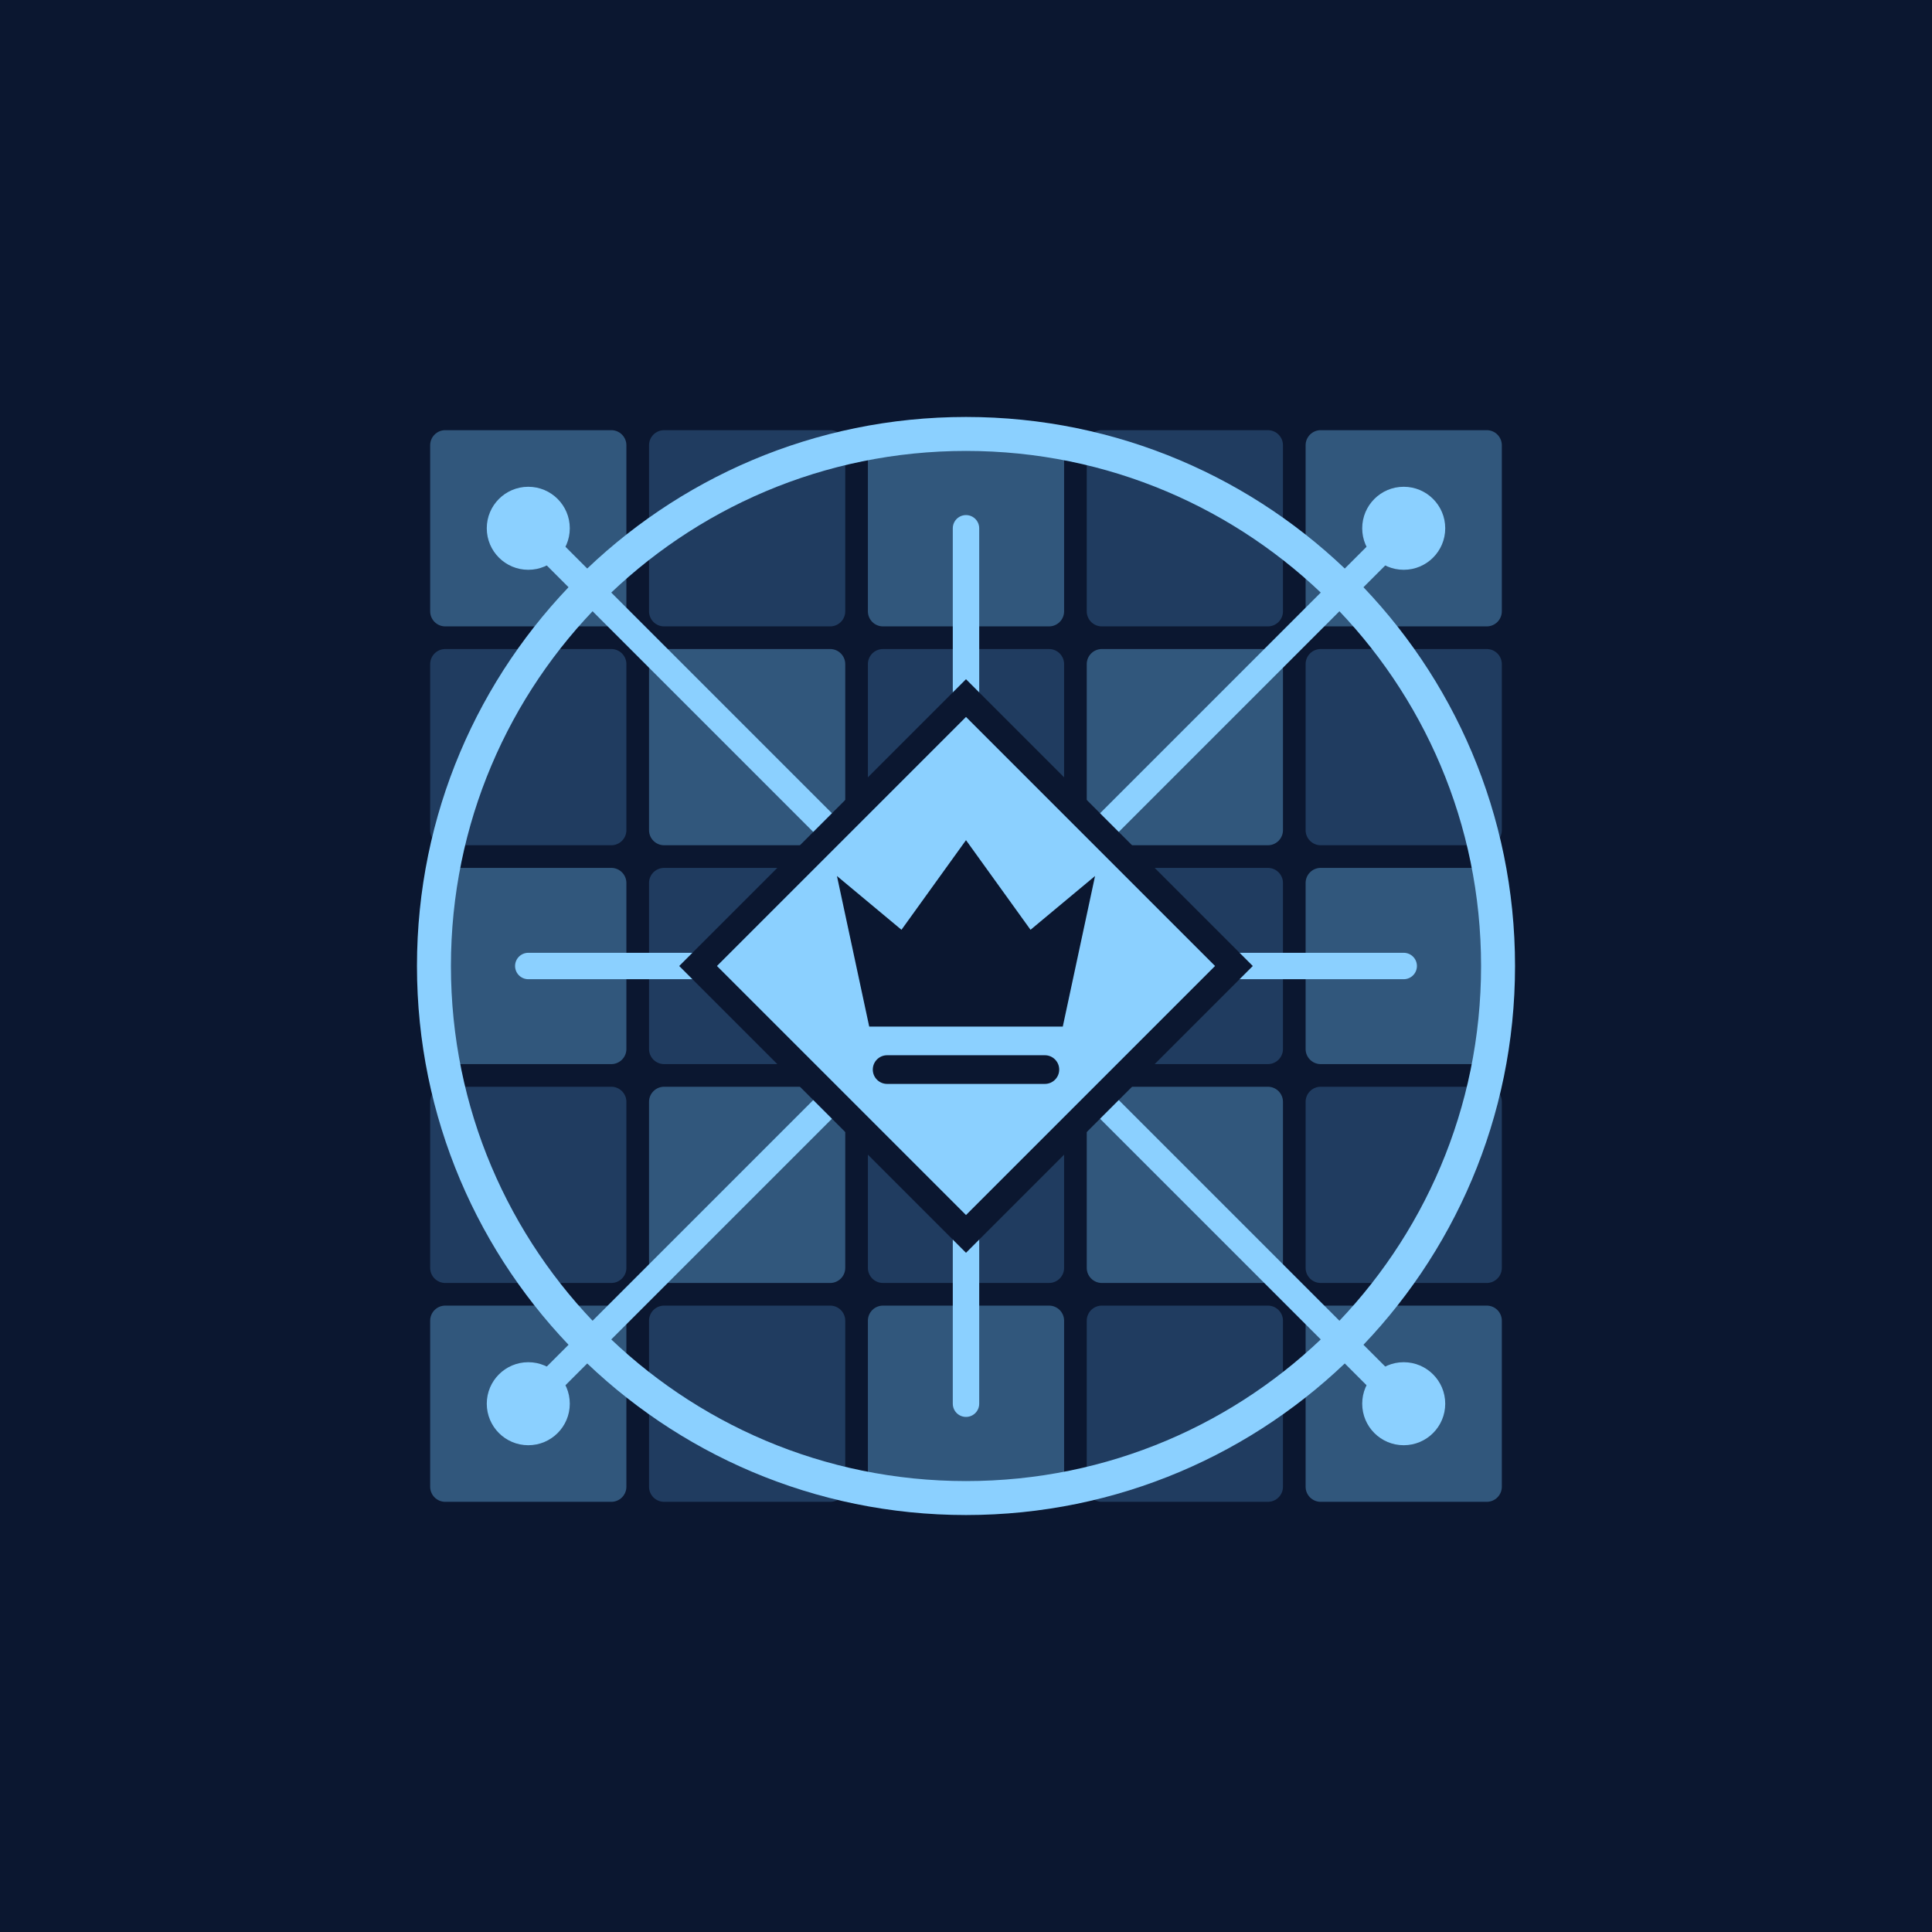
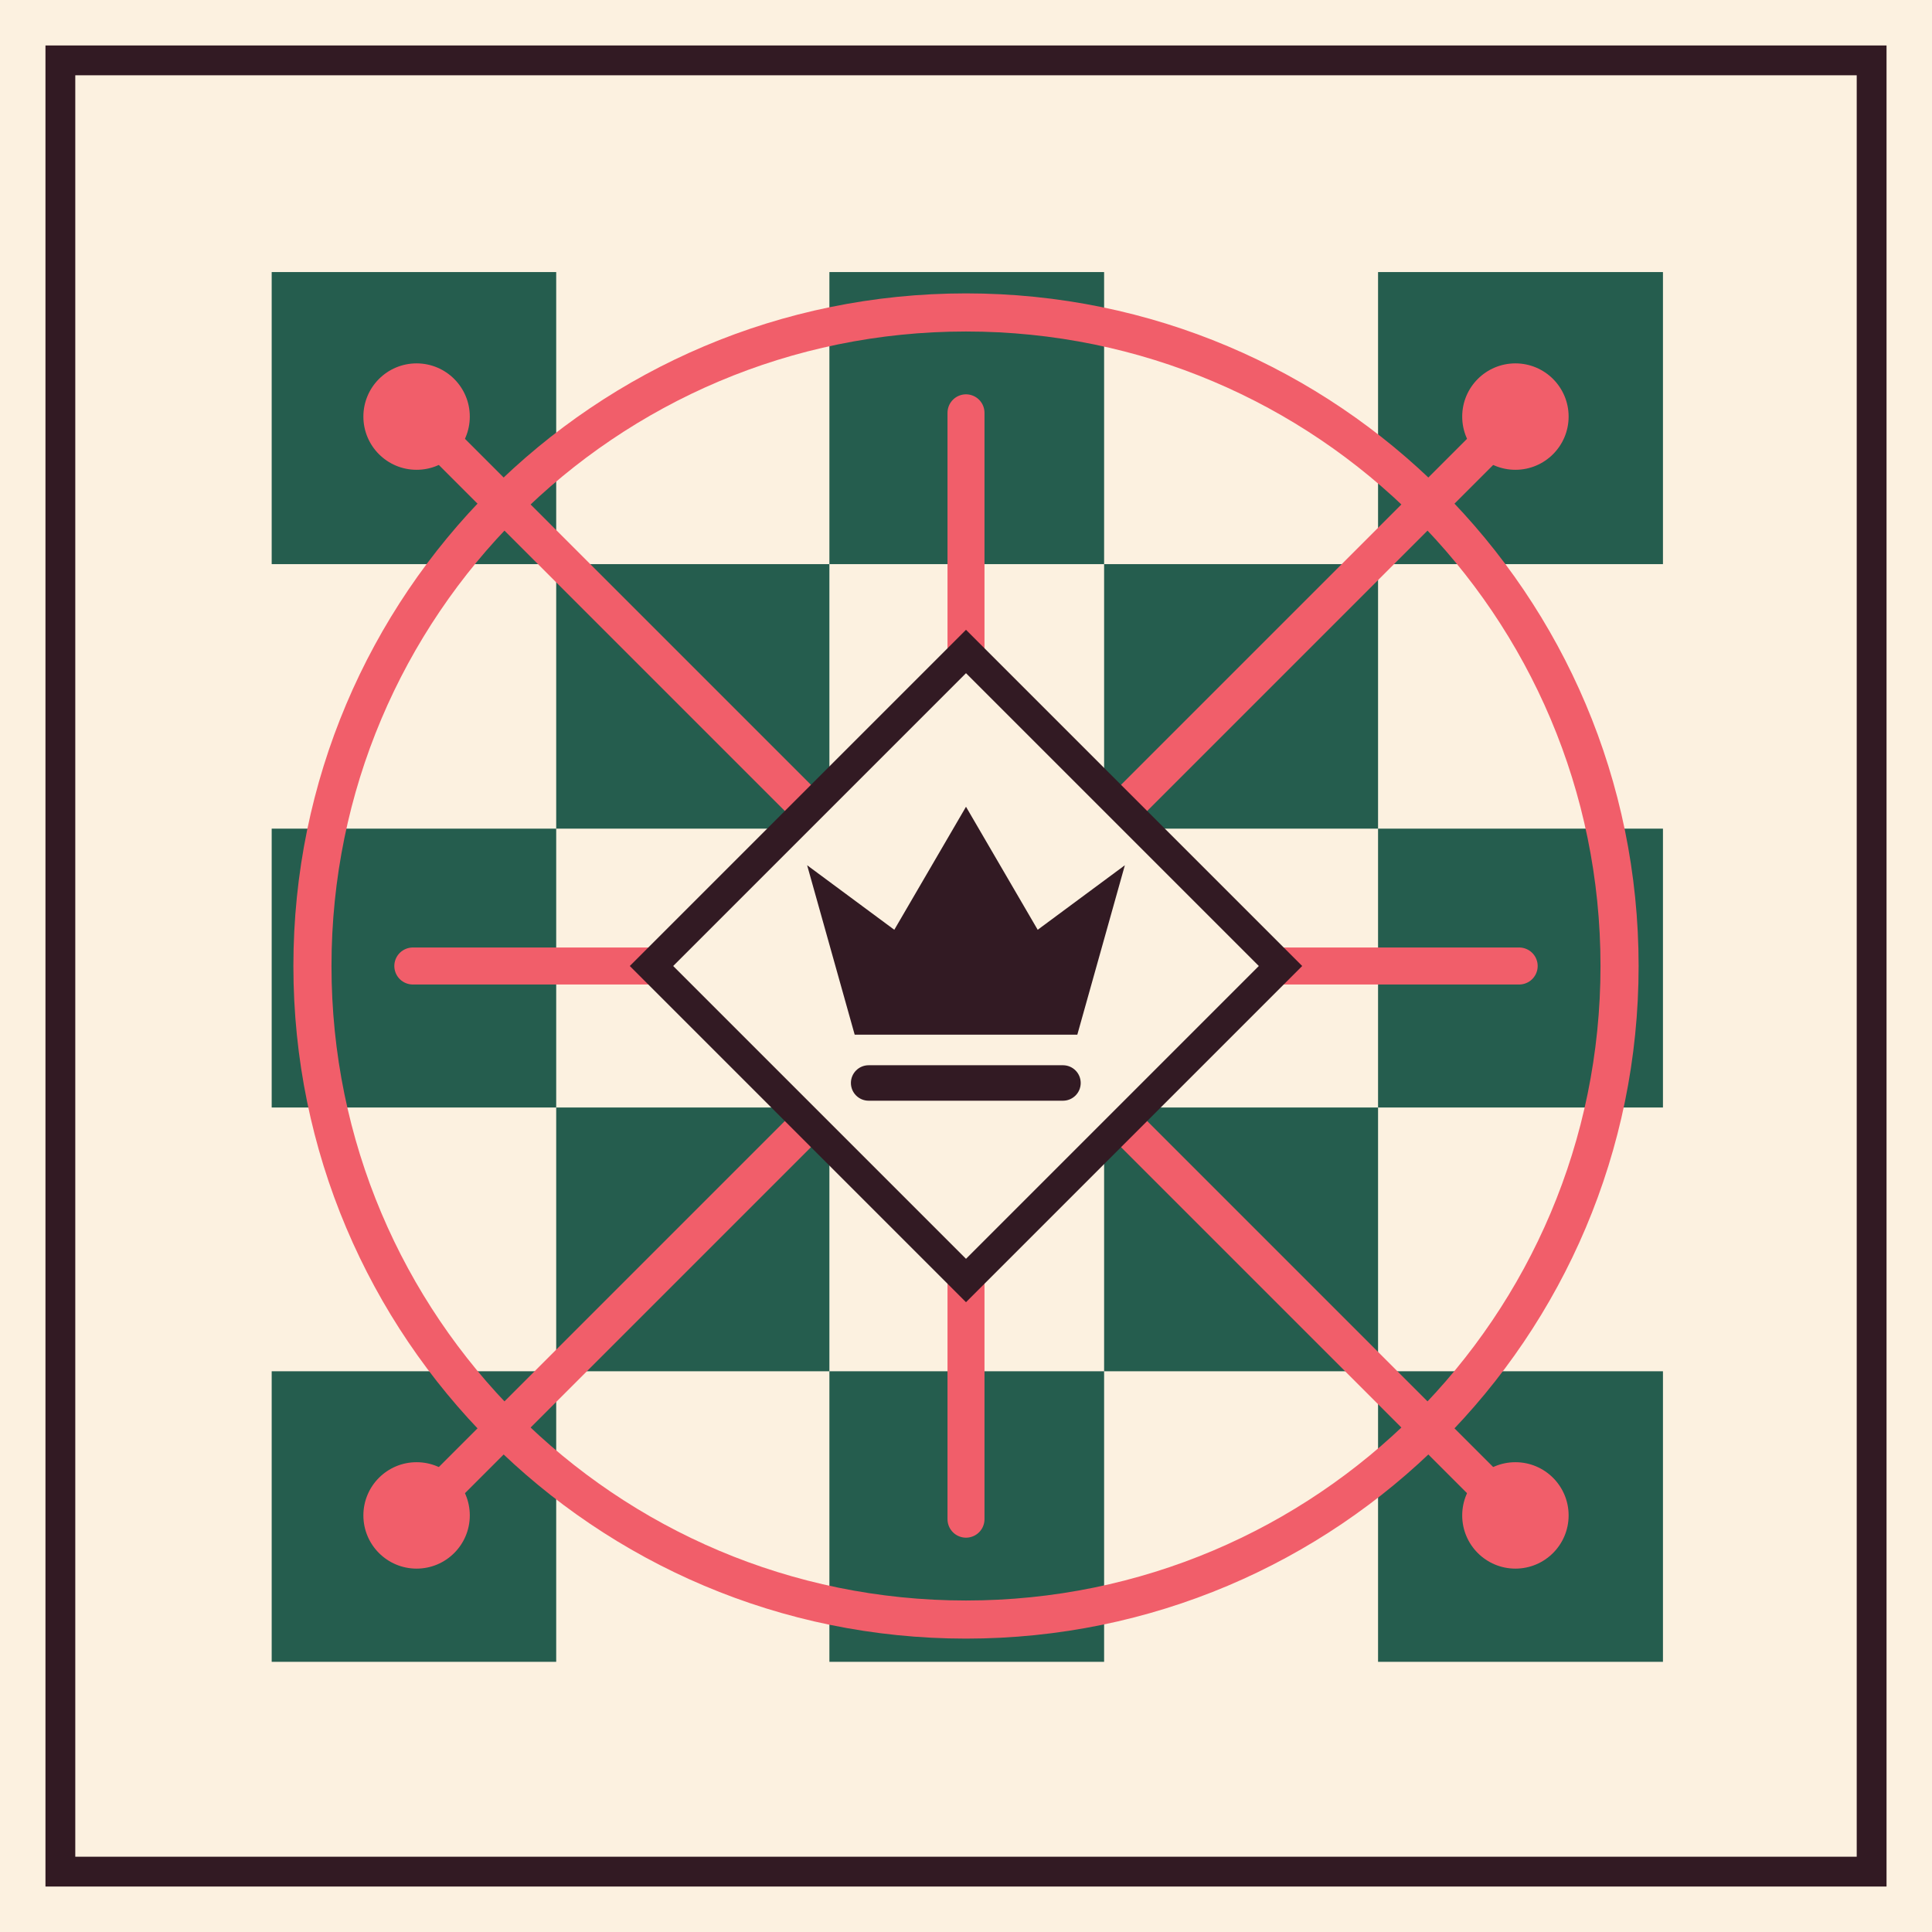
- <svg xmlns="http://www.w3.org/2000/svg" width="512" height="512" viewBox="0 0 512 512" role="img" aria-labelledby="title desc">
-   <rect x="0" y="0" width="512" height="512" rx="0" fill="#0b1730" />
-   <rect x="114" y="114" width="52" height="52" rx="4" fill="#31577c" />
-   <rect x="172" y="114" width="52" height="52" rx="4" fill="#203c60" />
-   <rect x="230" y="114" width="52" height="52" rx="4" fill="#31577c" />
-   <rect x="288" y="114" width="52" height="52" rx="4" fill="#203c60" />
-   <rect x="346" y="114" width="52" height="52" rx="4" fill="#31577c" />
-   <rect x="114" y="172" width="52" height="52" rx="4" fill="#203c60" />
-   <rect x="172" y="172" width="52" height="52" rx="4" fill="#31577c" />
-   <rect x="230" y="172" width="52" height="52" rx="4" fill="#203c60" />
-   <rect x="288" y="172" width="52" height="52" rx="4" fill="#31577c" />
-   <rect x="346" y="172" width="52" height="52" rx="4" fill="#203c60" />
-   <rect x="114" y="230" width="52" height="52" rx="4" fill="#31577c" />
-   <rect x="172" y="230" width="52" height="52" rx="4" fill="#203c60" />
-   <rect x="230" y="230" width="52" height="52" rx="4" fill="#31577c" />
-   <rect x="288" y="230" width="52" height="52" rx="4" fill="#203c60" />
-   <rect x="346" y="230" width="52" height="52" rx="4" fill="#31577c" />
-   <rect x="114" y="288" width="52" height="52" rx="4" fill="#203c60" />
-   <rect x="172" y="288" width="52" height="52" rx="4" fill="#31577c" />
-   <rect x="230" y="288" width="52" height="52" rx="4" fill="#203c60" />
-   <rect x="288" y="288" width="52" height="52" rx="4" fill="#31577c" />
-   <rect x="346" y="288" width="52" height="52" rx="4" fill="#203c60" />
-   <rect x="114" y="346" width="52" height="52" rx="4" fill="#31577c" />
-   <rect x="172" y="346" width="52" height="52" rx="4" fill="#203c60" />
-   <rect x="230" y="346" width="52" height="52" rx="4" fill="#31577c" />
-   <rect x="288" y="346" width="52" height="52" rx="4" fill="#203c60" />
-   <rect x="346" y="346" width="52" height="52" rx="4" fill="#31577c" />
-   <circle cx="256" cy="256" r="141" fill="none" stroke="#8bd0ff" stroke-width="9" />
-   <path d="M140 140 372 372M140 372 372 140M140 256H372M256 140V372" stroke="#8bd0ff" stroke-width="7" stroke-linecap="round" />
-   <circle cx="140" cy="140" r="11" fill="#8bd0ff" />
-   <circle cx="372" cy="140" r="11" fill="#8bd0ff" />
-   <circle cx="140" cy="372" r="11" fill="#8bd0ff" />
-   <circle cx="372" cy="372" r="11" fill="#8bd0ff" />
-   <path d="M256 180 332 256 256 332 180 256Z" fill="#0b1730" />
-   <path d="M256 190 322 256 256 322 190 256Z" fill="#8bd0ff" />
-   <g transform="translate(256 254) scale(0.95)" fill="#0b1730">
-     <path d="M-36-23-18-8 0-33 18-8 36-23 27 19H-27Z" />
-     <rect x="-26" y="27" width="52" height="8" rx="4" />
+ <svg xmlns="http://www.w3.org/2000/svg" viewBox="0 0 512 512">
+   <rect width="512" height="512" fill="#fcf1e0" />
+   <rect id="frame" x="16" y="16" width="480" height="480" fill="none" stroke="#321a23" stroke-width="7.9" />
+   <g id="art">
+     <path fill="#255d4e" d="M72 72.1H147.4V149.5H72ZM219.8 72.1H292.6V149.5H219.8ZM365.2 72.1H440.7V149.5H365.2ZM147.4 149.5H219.8V219.6H147.4ZM292.6 149.5H365.2V219.6H292.6ZM72 219.6H147.4V293.5H72ZM219.8 219.6H292.6V293.5H219.8ZM365.2 219.6H440.7V293.5H365.2ZM147.4 293.5H219.8V363.4H147.4ZM292.6 293.5H365.2V363.4H292.6ZM72 363.4H147.4V440.4H72ZM219.8 363.4H292.6V440.4H219.8ZM365.2 363.4H440.7V440.4H365.2Z" />
+     <g fill="none" stroke="#f15e6a">
+       <circle cx="256" cy="256" r="173.2" stroke-width="10.1" />
+       <path d="M109.4 256H402.6M256 109.4V402.6" stroke-width="9.8" stroke-linecap="round" />
+       <path d="M110.4 110.4 401.6 401.6M110.4 401.6 401.6 110.4" stroke-width="9.8" />
+     </g>
+     <g fill="#f15e6a">
+       <circle cx="110.4" cy="110.4" r="14.1" />
+       <circle cx="401.6" cy="110.4" r="14.1" />
+       <circle cx="110.4" cy="401.6" r="14.1" />
+       <circle cx="401.6" cy="401.6" r="14.1" />
+     </g>
+     <path fill="#321a23" d="M256 166.9 345.1 256 256 345.1 166.9 256Z" />
+     <path fill="#fcf1e0" d="M256 178.4 333.6 256 256 333.6 178.4 256Z" />
+     <path fill="#321a23" d="M256 213.8 275 246.4 298.1 229.3 285.5 274.2 226.5 274.2 213.9 229.3 237 246.4Z" />
+     <rect fill="#321a23" x="225.5" y="282.3" width="60.9" height="9.4" rx="4.7" />
  </g>
</svg>
